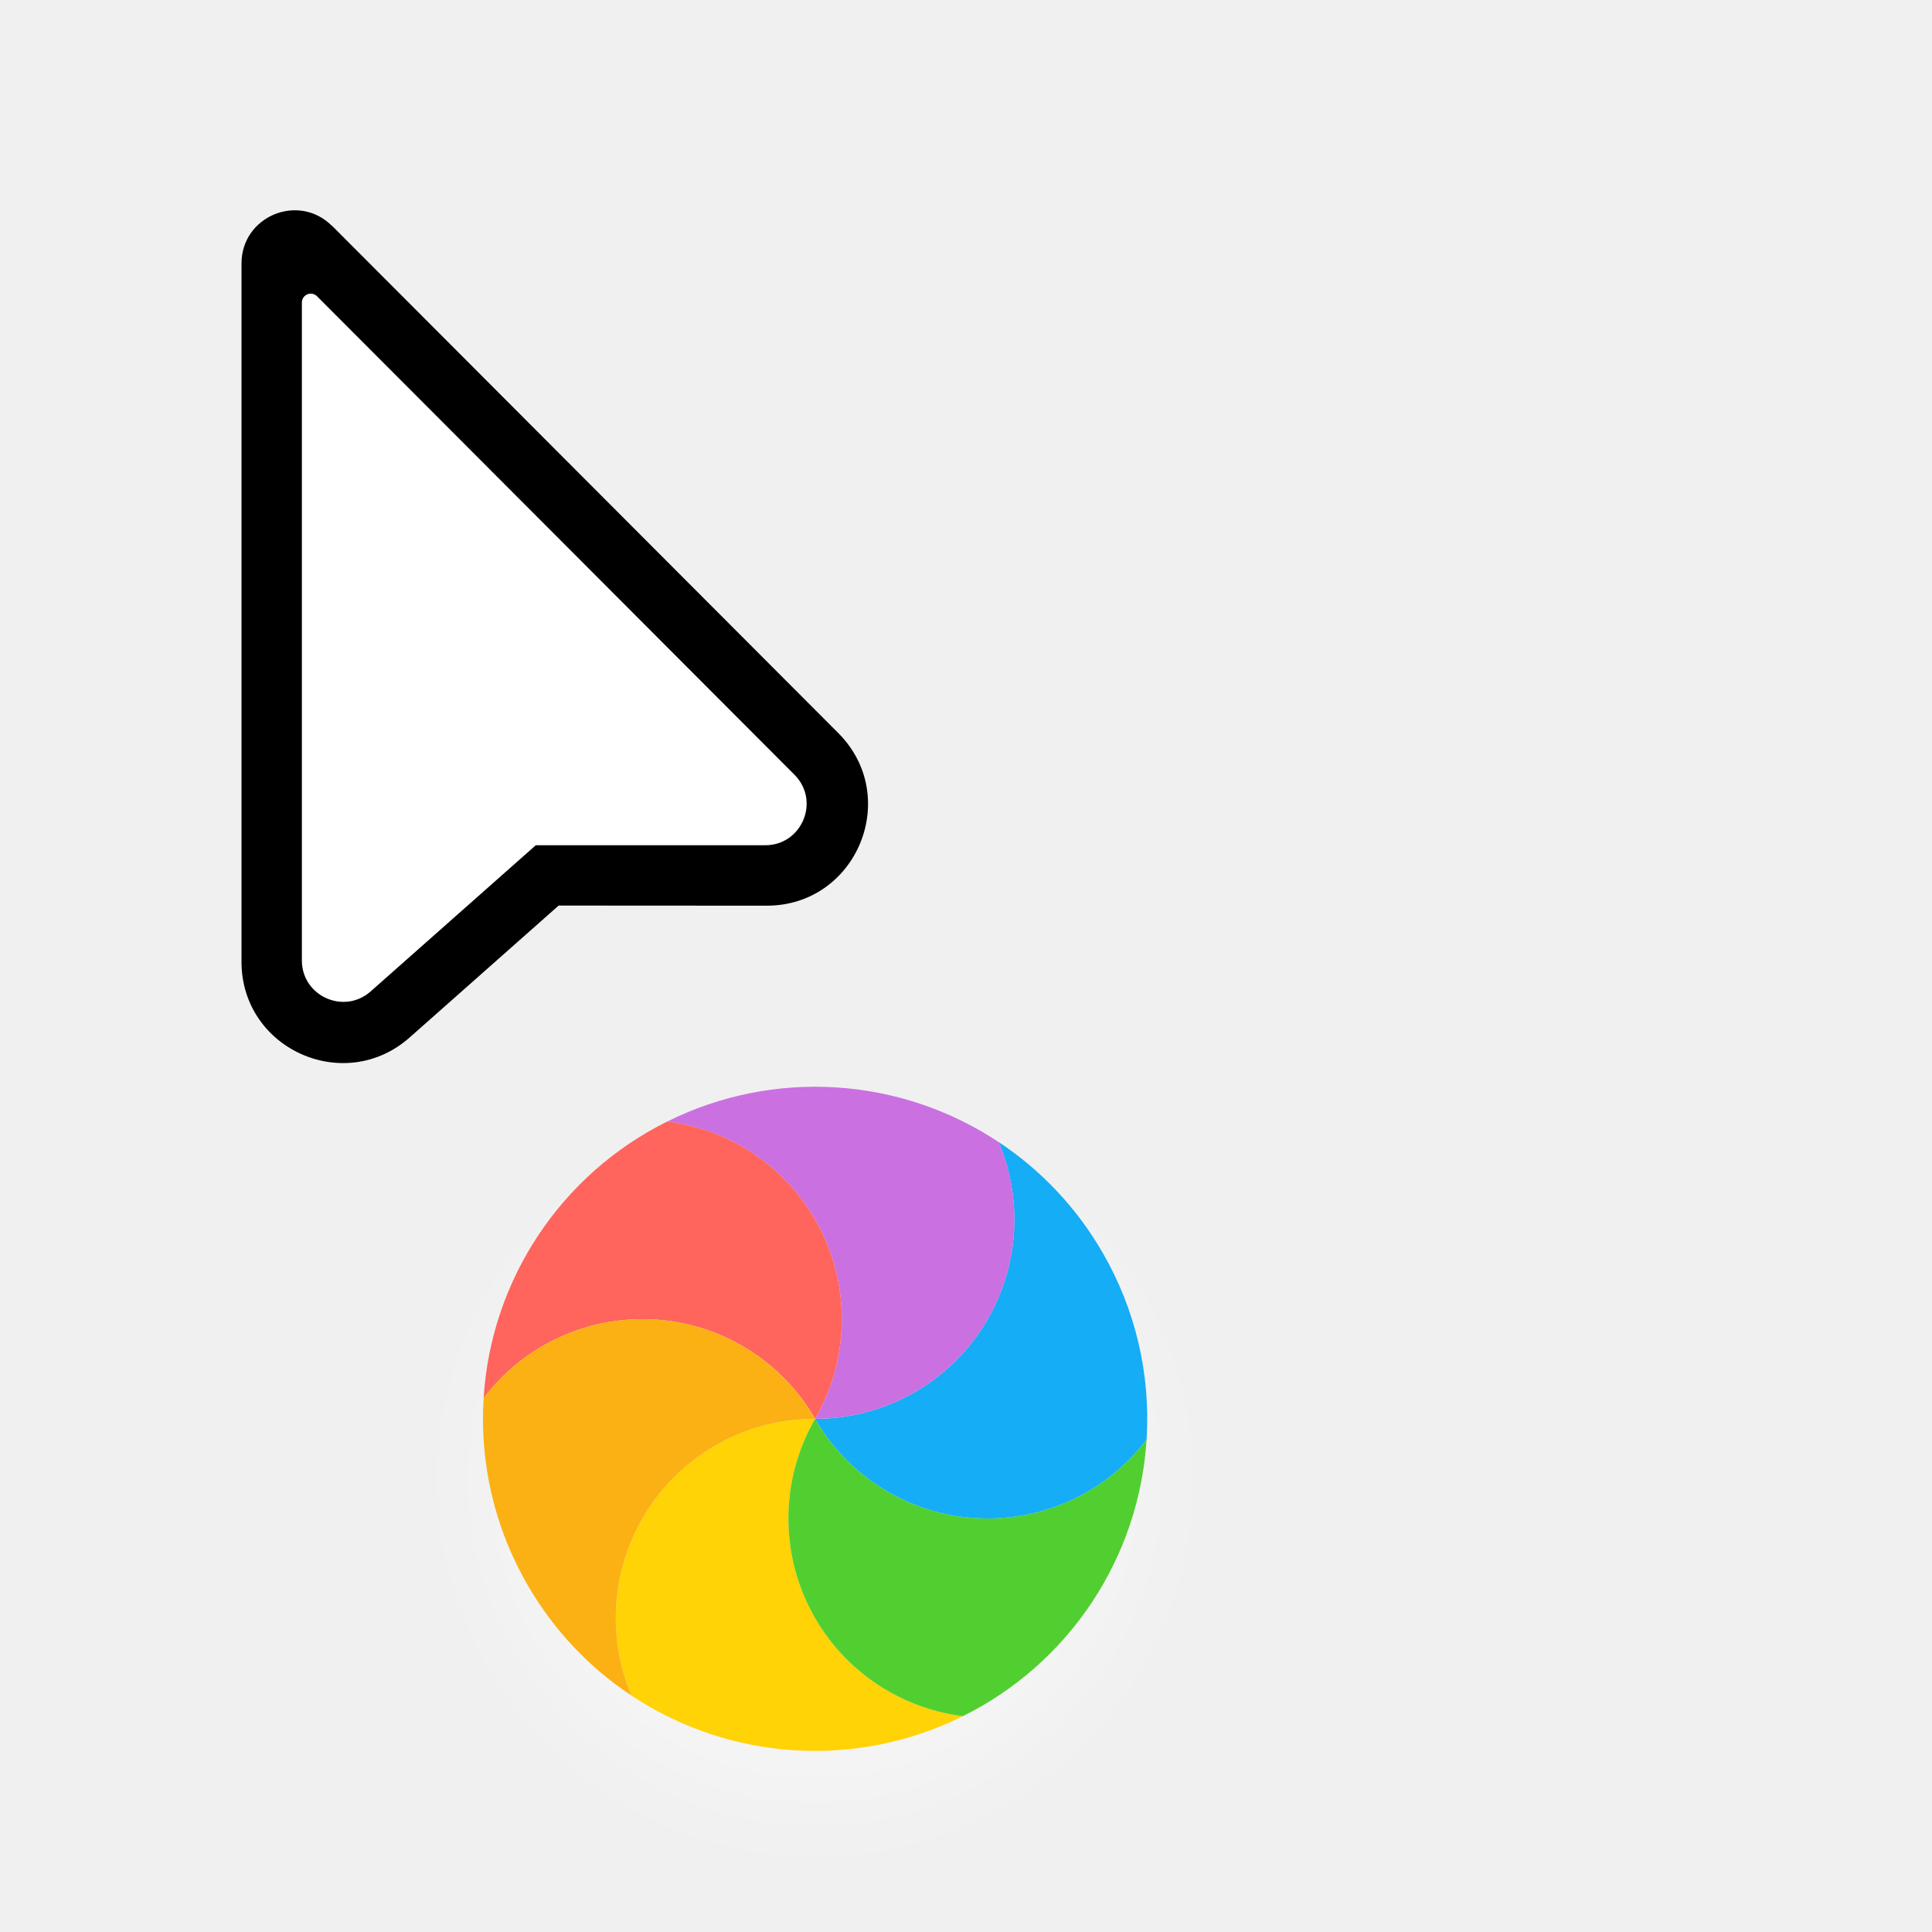
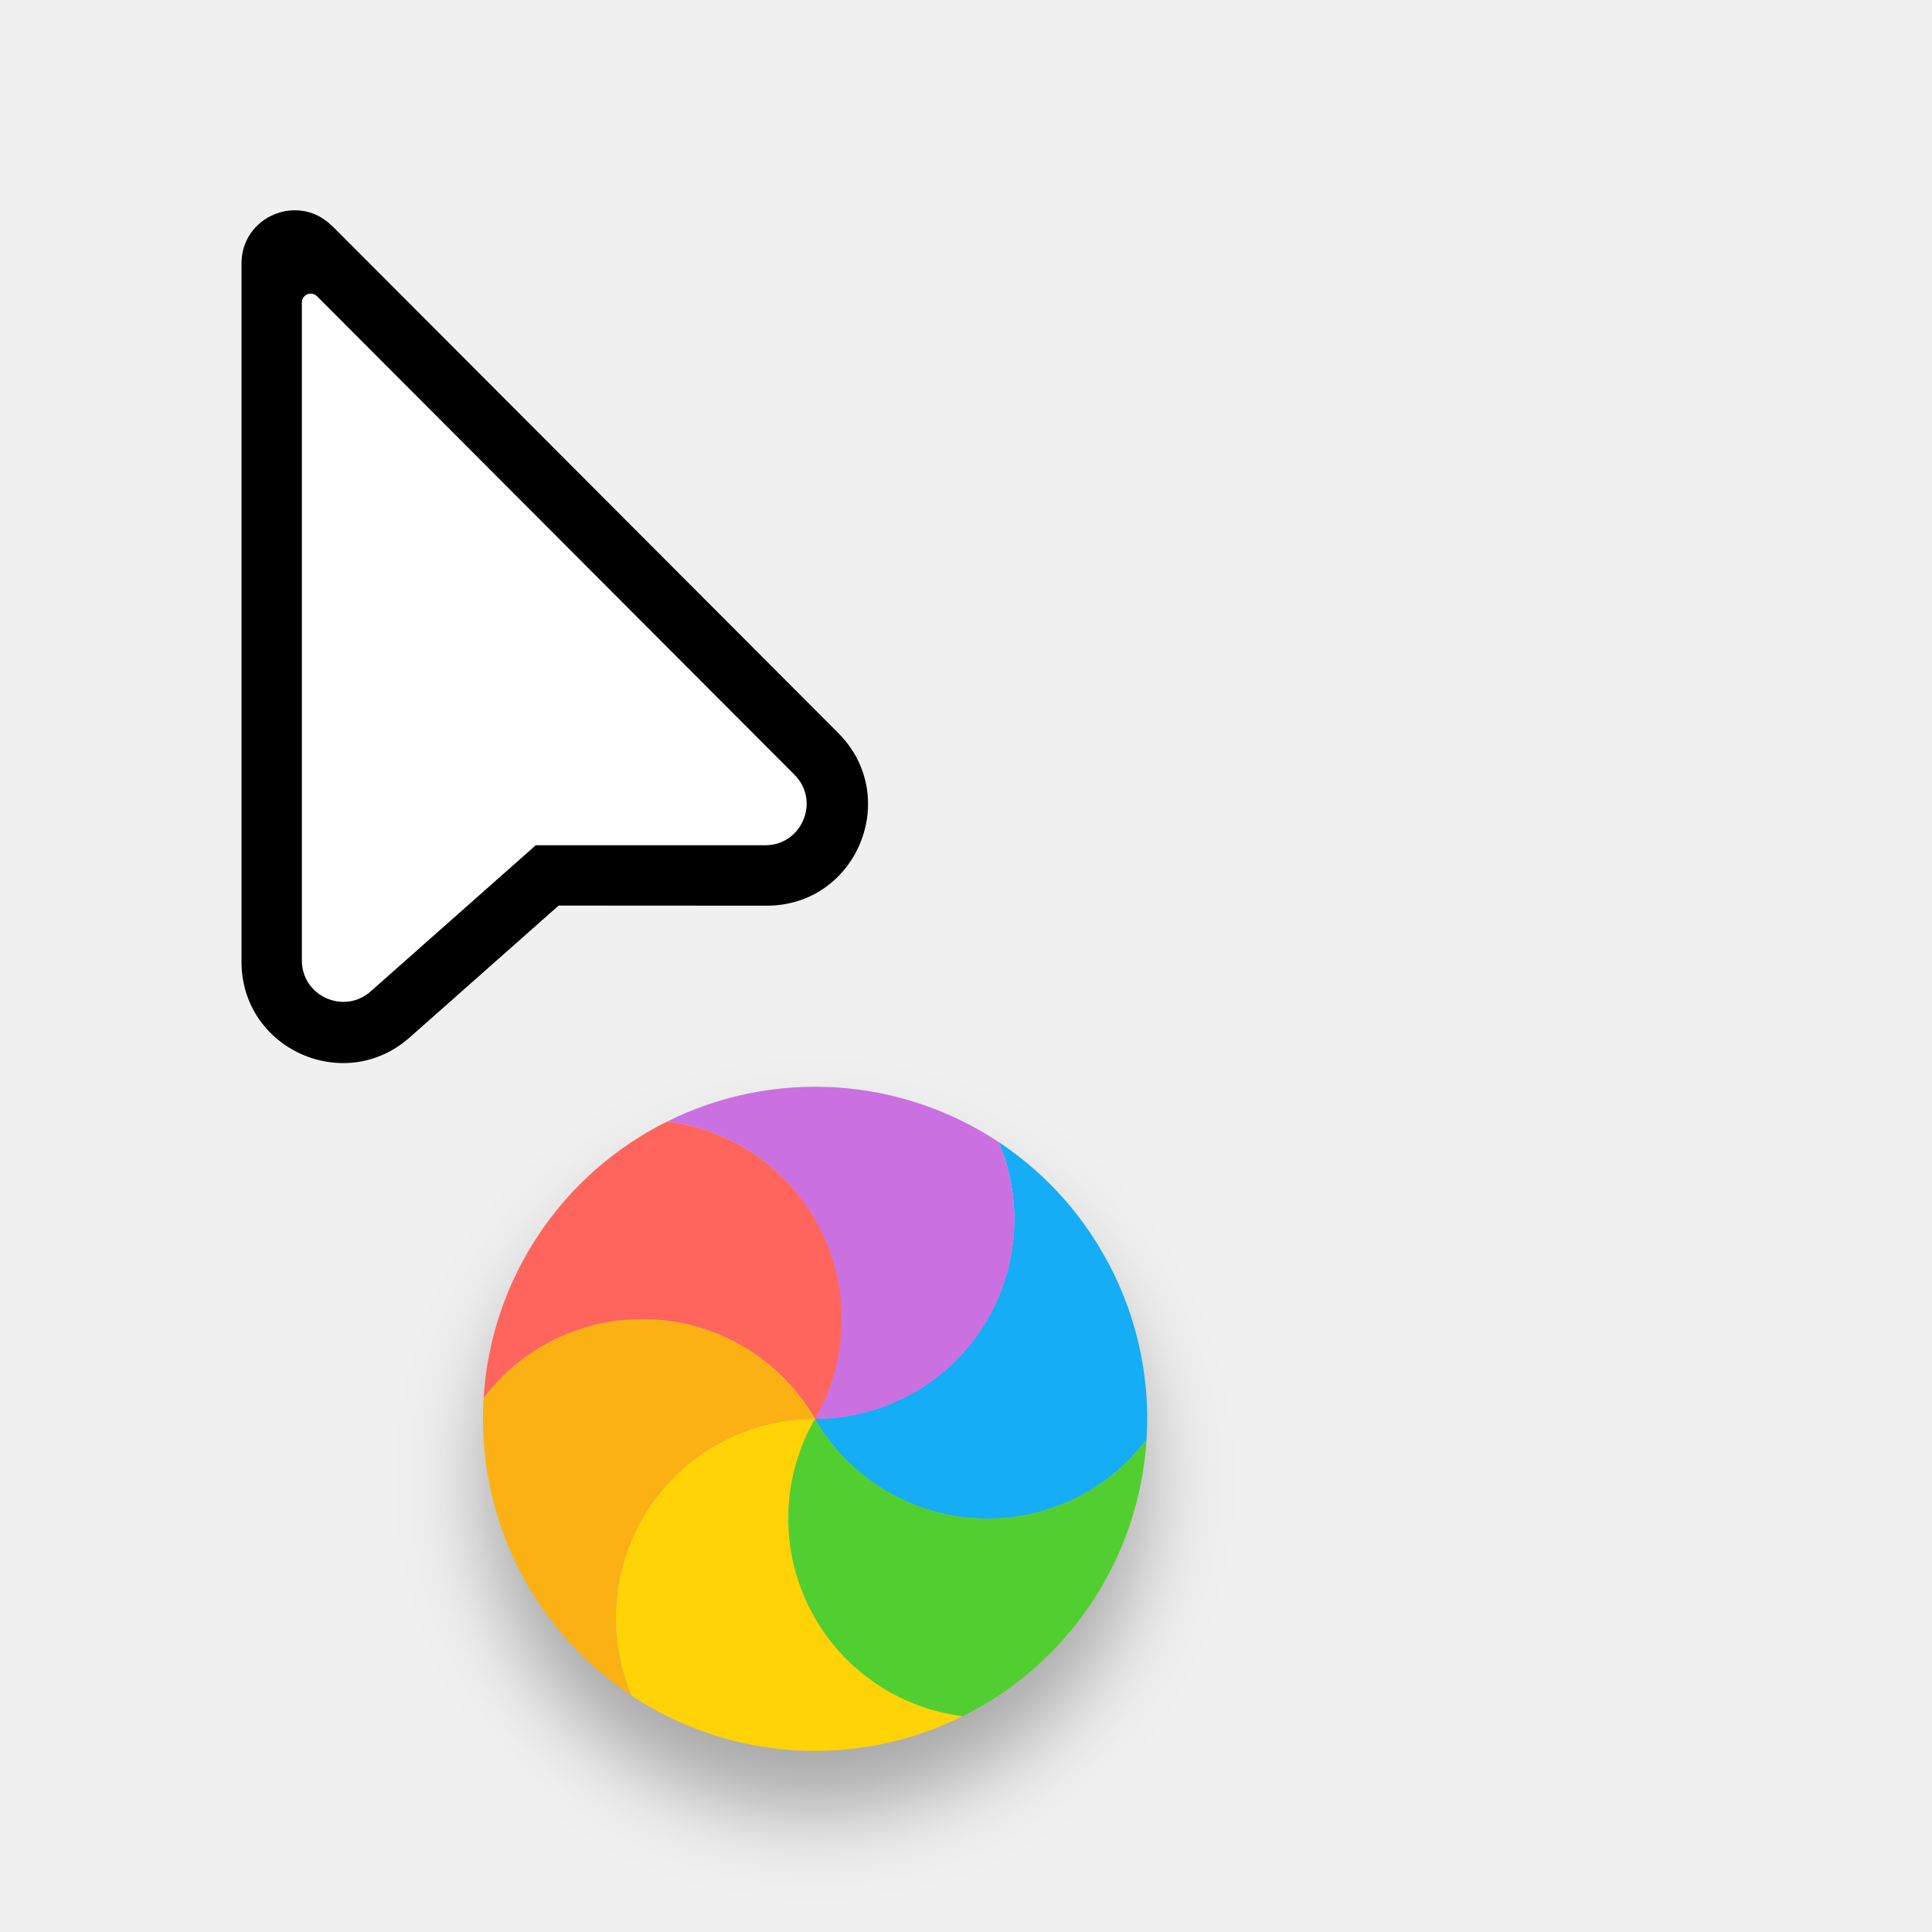
- <svg xmlns="http://www.w3.org/2000/svg" width="32" height="32" viewBox="0 0 32 32">
-   <defs>
-     <linearGradient id="b" x1="545.808" x2="545.808" y1="7.544" y2="903.099" gradientUnits="userSpaceOnUse">
-       <stop stop-color="#ffd305" style="stop-color:#ffd305;stop-color:color(display-p3 1 .828 .02);stop-opacity:1" />
-       <stop offset="1" stop-color="#fdcf01" style="stop-color:#fdcf01;stop-color:color(display-p3 .992 .812 .004);stop-opacity:1" />
-     </linearGradient>
-     <linearGradient id="c" x1="506.5" x2="506.5" y1="13.499" y2="1146.96" gradientUnits="userSpaceOnUse">
-       <stop stop-color="#52cf30" style="stop-color:#52cf30;stop-color:color(display-p3 .322 .812 .188);stop-opacity:1" />
-       <stop offset="1" stop-color="#3bbd1c" style="stop-color:#3bbd1c;stop-color:color(display-p3 .231 .741 .11);stop-opacity:1" />
-     </linearGradient>
-     <linearGradient id="d" x1="533.223" x2="533.223" y1="16.5" y2="1016.5" gradientUnits="userSpaceOnUse">
-       <stop stop-color="#14adf6" style="stop-color:#14adf6;stop-color:color(display-p3 .078 .678 .965);stop-opacity:1" />
-       <stop offset="1" stop-color="#1191f4" style="stop-color:#1191f4;stop-color:color(display-p3 .067 .569 .957);stop-opacity:1" />
-     </linearGradient>
-     <linearGradient id="e" x1="554.984" x2="554.984" y1="16.5" y2="912.055" gradientUnits="userSpaceOnUse">
-       <stop stop-color="#ca70e1" style="stop-color:#ca70e1;stop-color:color(display-p3 .792 .439 .882);stop-opacity:1" />
-       <stop offset="1" stop-color="#b452cb" style="stop-color:#b452cb;stop-color:color(display-p3 .706 .322 .796);stop-opacity:1" />
-     </linearGradient>
-     <linearGradient id="f" x1="516.5" x2="516.5" y1="8.166" y2="1141.62" gradientUnits="userSpaceOnUse">
-       <stop stop-color="#ff645d" style="stop-color:#ff645d;stop-color:color(display-p3 1 .392 .365);stop-opacity:1" />
-       <stop offset="1" stop-color="#ff4332" style="stop-color:#ff4332;stop-color:color(display-p3 1 .263 .196);stop-opacity:1" />
-     </linearGradient>
-     <linearGradient id="g" x1="534.769" x2="534.769" y1="6.5" y2="1006.5" gradientUnits="userSpaceOnUse">
-       <stop stop-color="#fbb114" style="stop-color:#fbb114;stop-color:color(display-p3 .984 .694 .078);stop-opacity:1" />
-       <stop offset="1" stop-color="#ff9508" style="stop-color:#ff9508;stop-color:color(display-p3 1 .584 .031);stop-opacity:1" />
-     </linearGradient>
-     <filter id="a" width="1.294" height="1.294" x="-.147" y="-.147" style="color-interpolation-filters:sRGB">
-       <feGaussianBlur stdDeviation=".674" />
+ <svg xmlns="http://www.w3.org/2000/svg" width="32" height="32" viewBox="0 0 32 32" version="1.1" id="svg19">
+   <defs id="defs12">
+     <filter id="a" width="1.294" height="1.294" x="-0.147" y="-0.147" style="color-interpolation-filters:sRGB">
+       <feGaussianBlur stdDeviation=".674" id="feGaussianBlur12" />
    </filter>
  </defs>
-   <circle cx="13.5" cy="24.5" r="5.5" style="opacity:.3;fill:#fff;stroke-width:2;stroke-linecap:round;stroke-linejoin:round;filter:url(#a)" />
-   <path fill="url(#b)" d="M12.046 7.544A6 6 0 0 1 16.5 16.5a6 6 0 0 0-9.98-.623 10 10 0 0 1 5.526-8.333" style="fill:url(#b)" transform="rotate(240 15.452 15.01)scale(.55)" />
-   <path fill="url(#c)" d="M6.52 15.877a6 6 0 0 1 9.98.623 6 6 0 0 0-5.53 8.334 9.99 9.99 0 0 1-4.45-8.957" style="fill:url(#c)" transform="rotate(240 15.452 15.01)scale(.55)" />
-   <path fill="url(#d)" d="M10.97 24.834A6 6 0 0 1 16.5 16.5a6 6 0 0 0 4.455 8.955A9.96 9.96 0 0 1 16.5 26.5a9.95 9.95 0 0 1-5.53-1.666" style="fill:url(#d)" transform="rotate(240 15.452 15.01)scale(.55)" />
-   <path fill="url(#e)" d="M20.955 25.456A6 6 0 0 1 16.5 16.5a6 6 0 0 0 9.98.622 10 10 0 0 1-5.527 8.333" style="fill:url(#e)" transform="rotate(240 15.452 15.01)scale(.55)" />
-   <path fill="url(#f)" d="M26.48 17.123a6 6 0 0 1-9.98-.623 6 6 0 0 0 5.53-8.334 9.99 9.99 0 0 1 4.45 8.957" style="fill:url(#f)" transform="rotate(240 15.452 15.01)scale(.55)" />
-   <path fill="url(#g)" d="M22.03 8.166A6 6 0 0 1 16.5 16.5a6 6 0 0 0-4.454-8.956A9.96 9.96 0 0 1 16.5 6.5c2.044 0 3.946.613 5.53 1.666" style="fill:url(#g)" transform="rotate(240 15.452 15.01)scale(.55)" />
-   <path fill-rule="evenodd" d="m5.502 3.742 8.383 8.4c1.053 1.057.306 2.859-1.185 2.859l-3.447-.002-2.468 2.185C5.704 18.14 4 17.375 4 15.93V4.364c0-.784.947-1.176 1.5-.621" clip-rule="evenodd" style="fill:#000;fill-opacity:1" />
-   <path fill-rule="evenodd" d="M5 5.01v10.898c0 .59.697.904 1.139.513L8.874 14h3.8c.61 0 .916-.736.485-1.168L5.251 4.907A.147.147 0 0 0 5 5.01" clip-rule="evenodd" style="fill:#fff;fill-opacity:1" />
+   <circle cx="13.5" cy="24.5" r="5.5" style="opacity:.3;fill:#000000;stroke-linecap:round;stroke-linejoin:round;filter:url(#a)" id="circle12" />
+   <path fill="#000" fill-rule="evenodd" d="m5.502 3.742 8.383 8.4c1.053 1.057.306 2.859-1.185 2.859l-3.447-.002-2.468 2.185C5.704 18.14 4 17.375 4 15.93V4.364c0-.784.947-1.176 1.5-.621" clip-rule="evenodd" style="fill:#000;fill-opacity:1" id="path18" />
+   <path fill-rule="evenodd" d="M5 5.01v10.898c0 .59.697.904 1.139.513L8.874 14h3.8c.61 0 .916-.736.485-1.168L5.251 4.907A.147.147 0 0 0 5 5.01" clip-rule="evenodd" style="fill:#ffffff;fill-opacity:1" id="path19" />
+   <g id="g19" transform="rotate(-120,13.5,23.5)">
+     <path d="M 12.046,7.544 A 6,6 0 0 1 16.5,16.5 6,6 0 0 0 6.52,15.877 10,10 0 0 1 12.046,7.544" style="fill:#ffd305;fill-opacity:1" transform="matrix(0.55,0,0,0.55,4.425,14.425)" id="path12" />
+     <path d="M 6.52,15.877 A 6,6 0 0 1 16.5,16.5 6,6 0 0 0 10.97,24.834 9.99,9.99 0 0 1 6.52,15.877" style="fill:#52cf30;fill-opacity:1" transform="matrix(0.55,0,0,0.55,4.425,14.425)" id="path13" />
+     <path d="M 10.97,24.834 A 6,6 0 0 1 16.5,16.5 6,6 0 0 0 20.955,25.455 9.96,9.96 0 0 1 16.5,26.5 9.95,9.95 0 0 1 10.97,24.834" style="fill:#14adf6;fill-opacity:1" transform="matrix(0.55,0,0,0.55,4.425,14.425)" id="path14" />
+     <path d="M 20.955,25.456 A 6,6 0 0 1 16.5,16.5 a 6,6 0 0 0 9.98,0.622 10,10 0 0 1 -5.527,8.333" style="fill:#ca70e1;fill-opacity:1" transform="matrix(0.55,0,0,0.55,4.425,14.425)" id="path15" />
+     <path d="M 26.48,17.123 A 6,6 0 0 1 16.5,16.5 a 6,6 0 0 0 5.53,-8.334 9.99,9.99 0 0 1 4.45,8.957" style="fill:#ff645d;fill-opacity:1" transform="matrix(0.55,0,0,0.55,4.425,14.425)" id="path16" />
+     <path d="M 22.03,8.166 A 6,6 0 0 1 16.5,16.5 6,6 0 0 0 12.046,7.544 9.96,9.96 0 0 1 16.5,6.5 c 2.044,0 3.946,0.613 5.53,1.666" style="fill:#fbb114;fill-opacity:1" transform="matrix(0.55,0,0,0.55,4.425,14.425)" id="path17" />
+   </g>
</svg>
